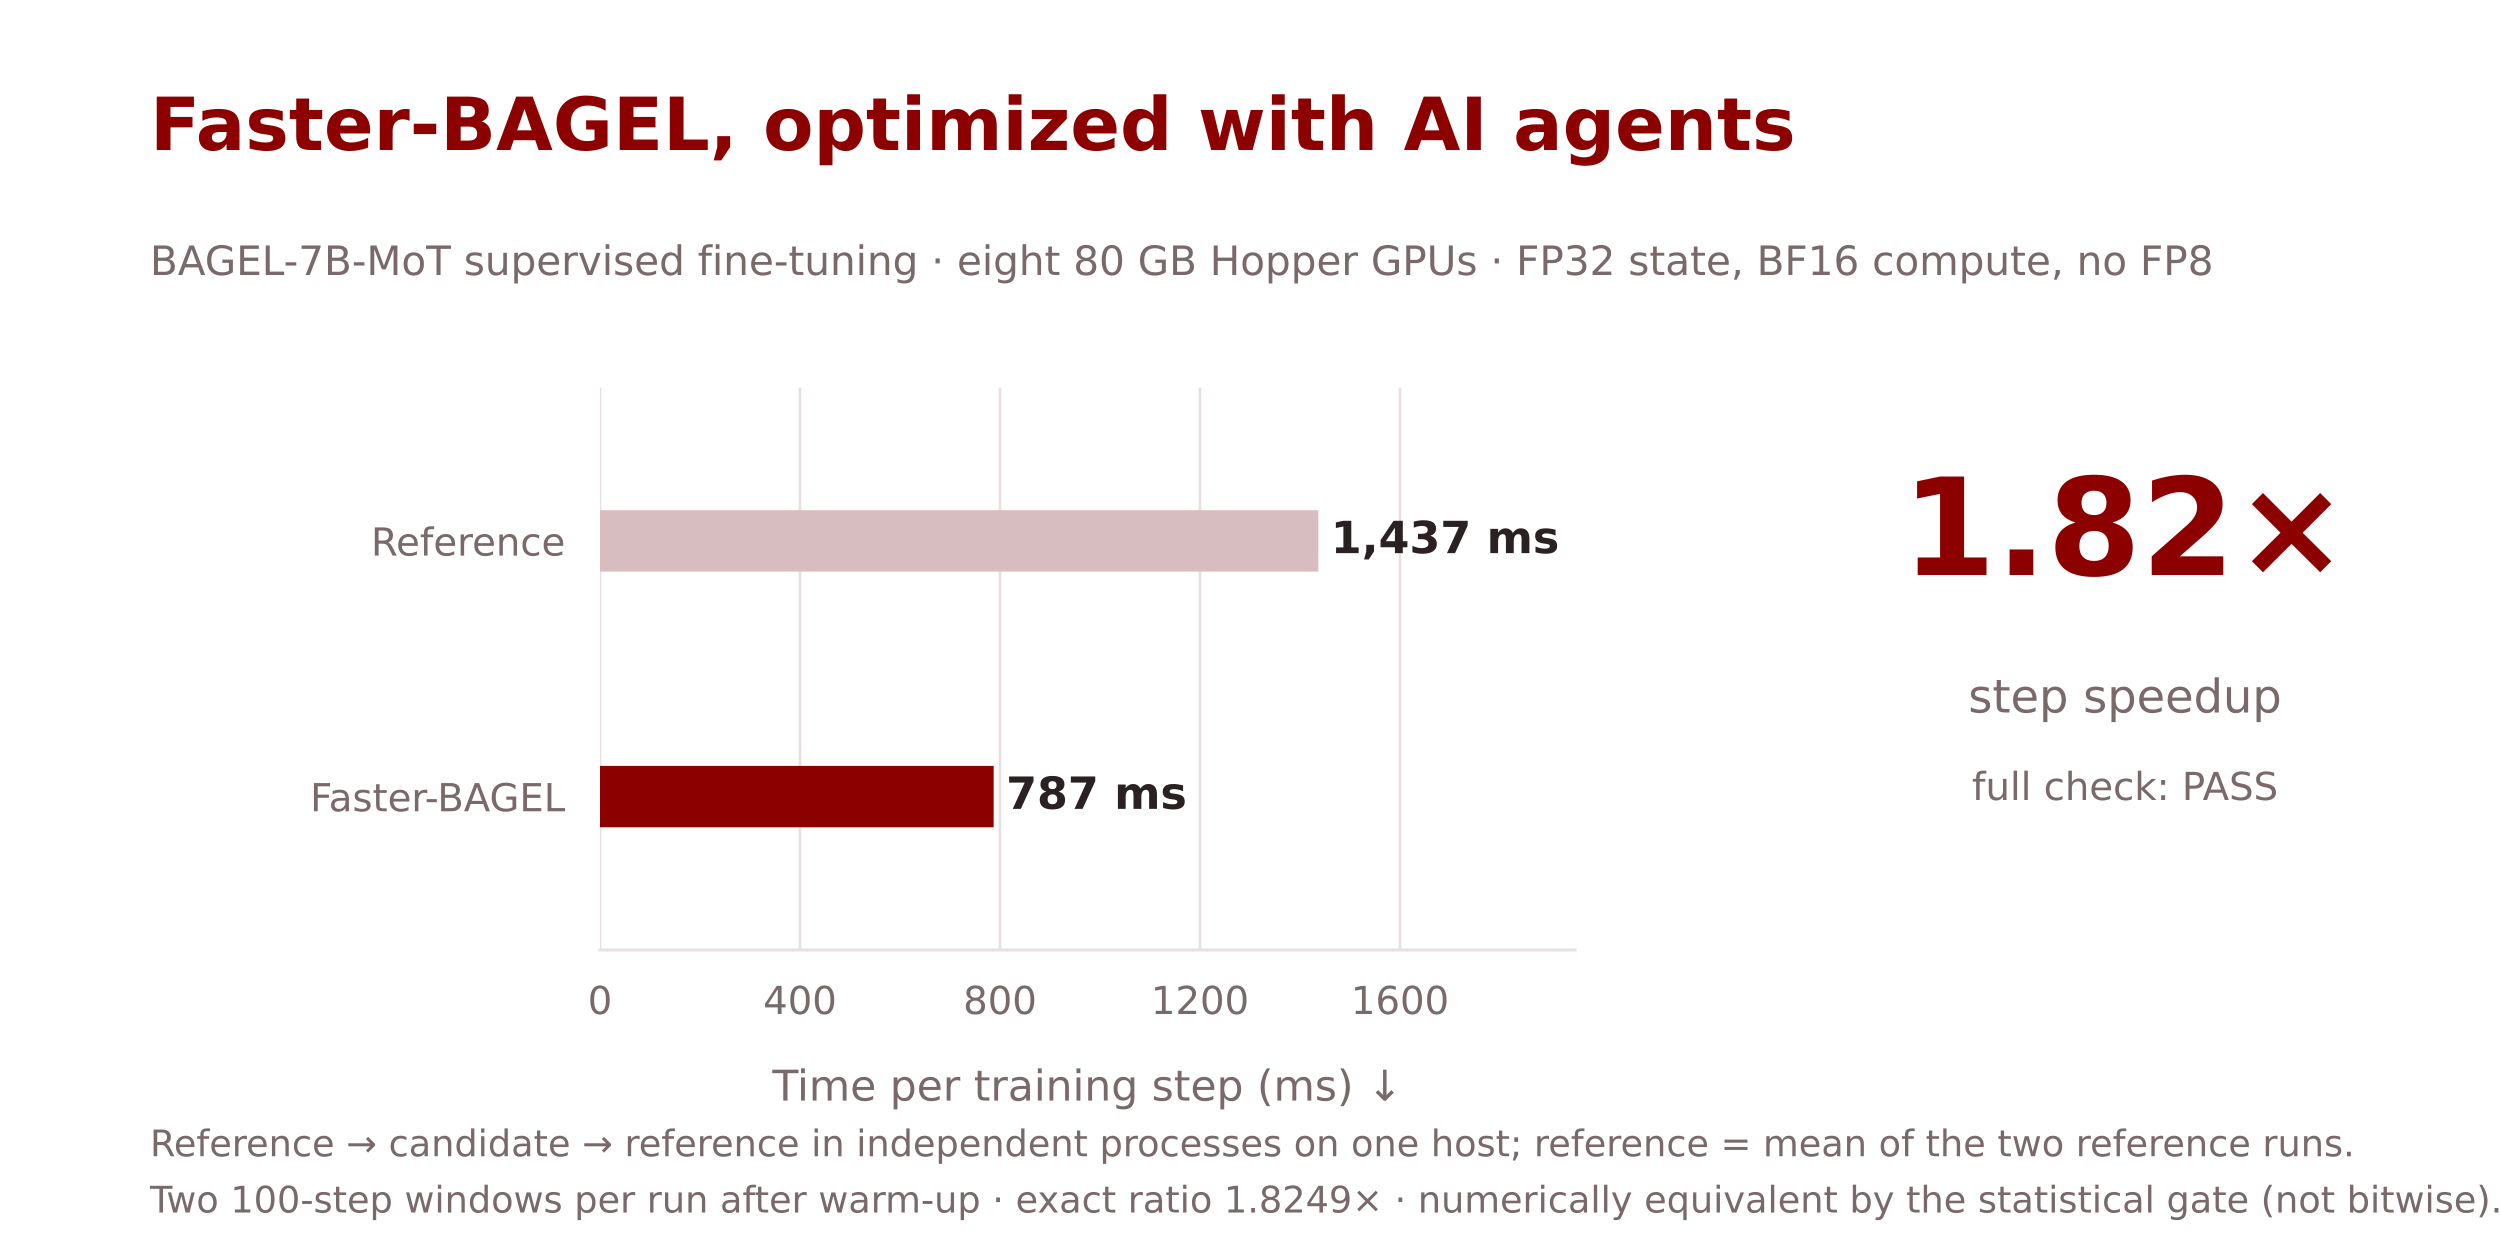
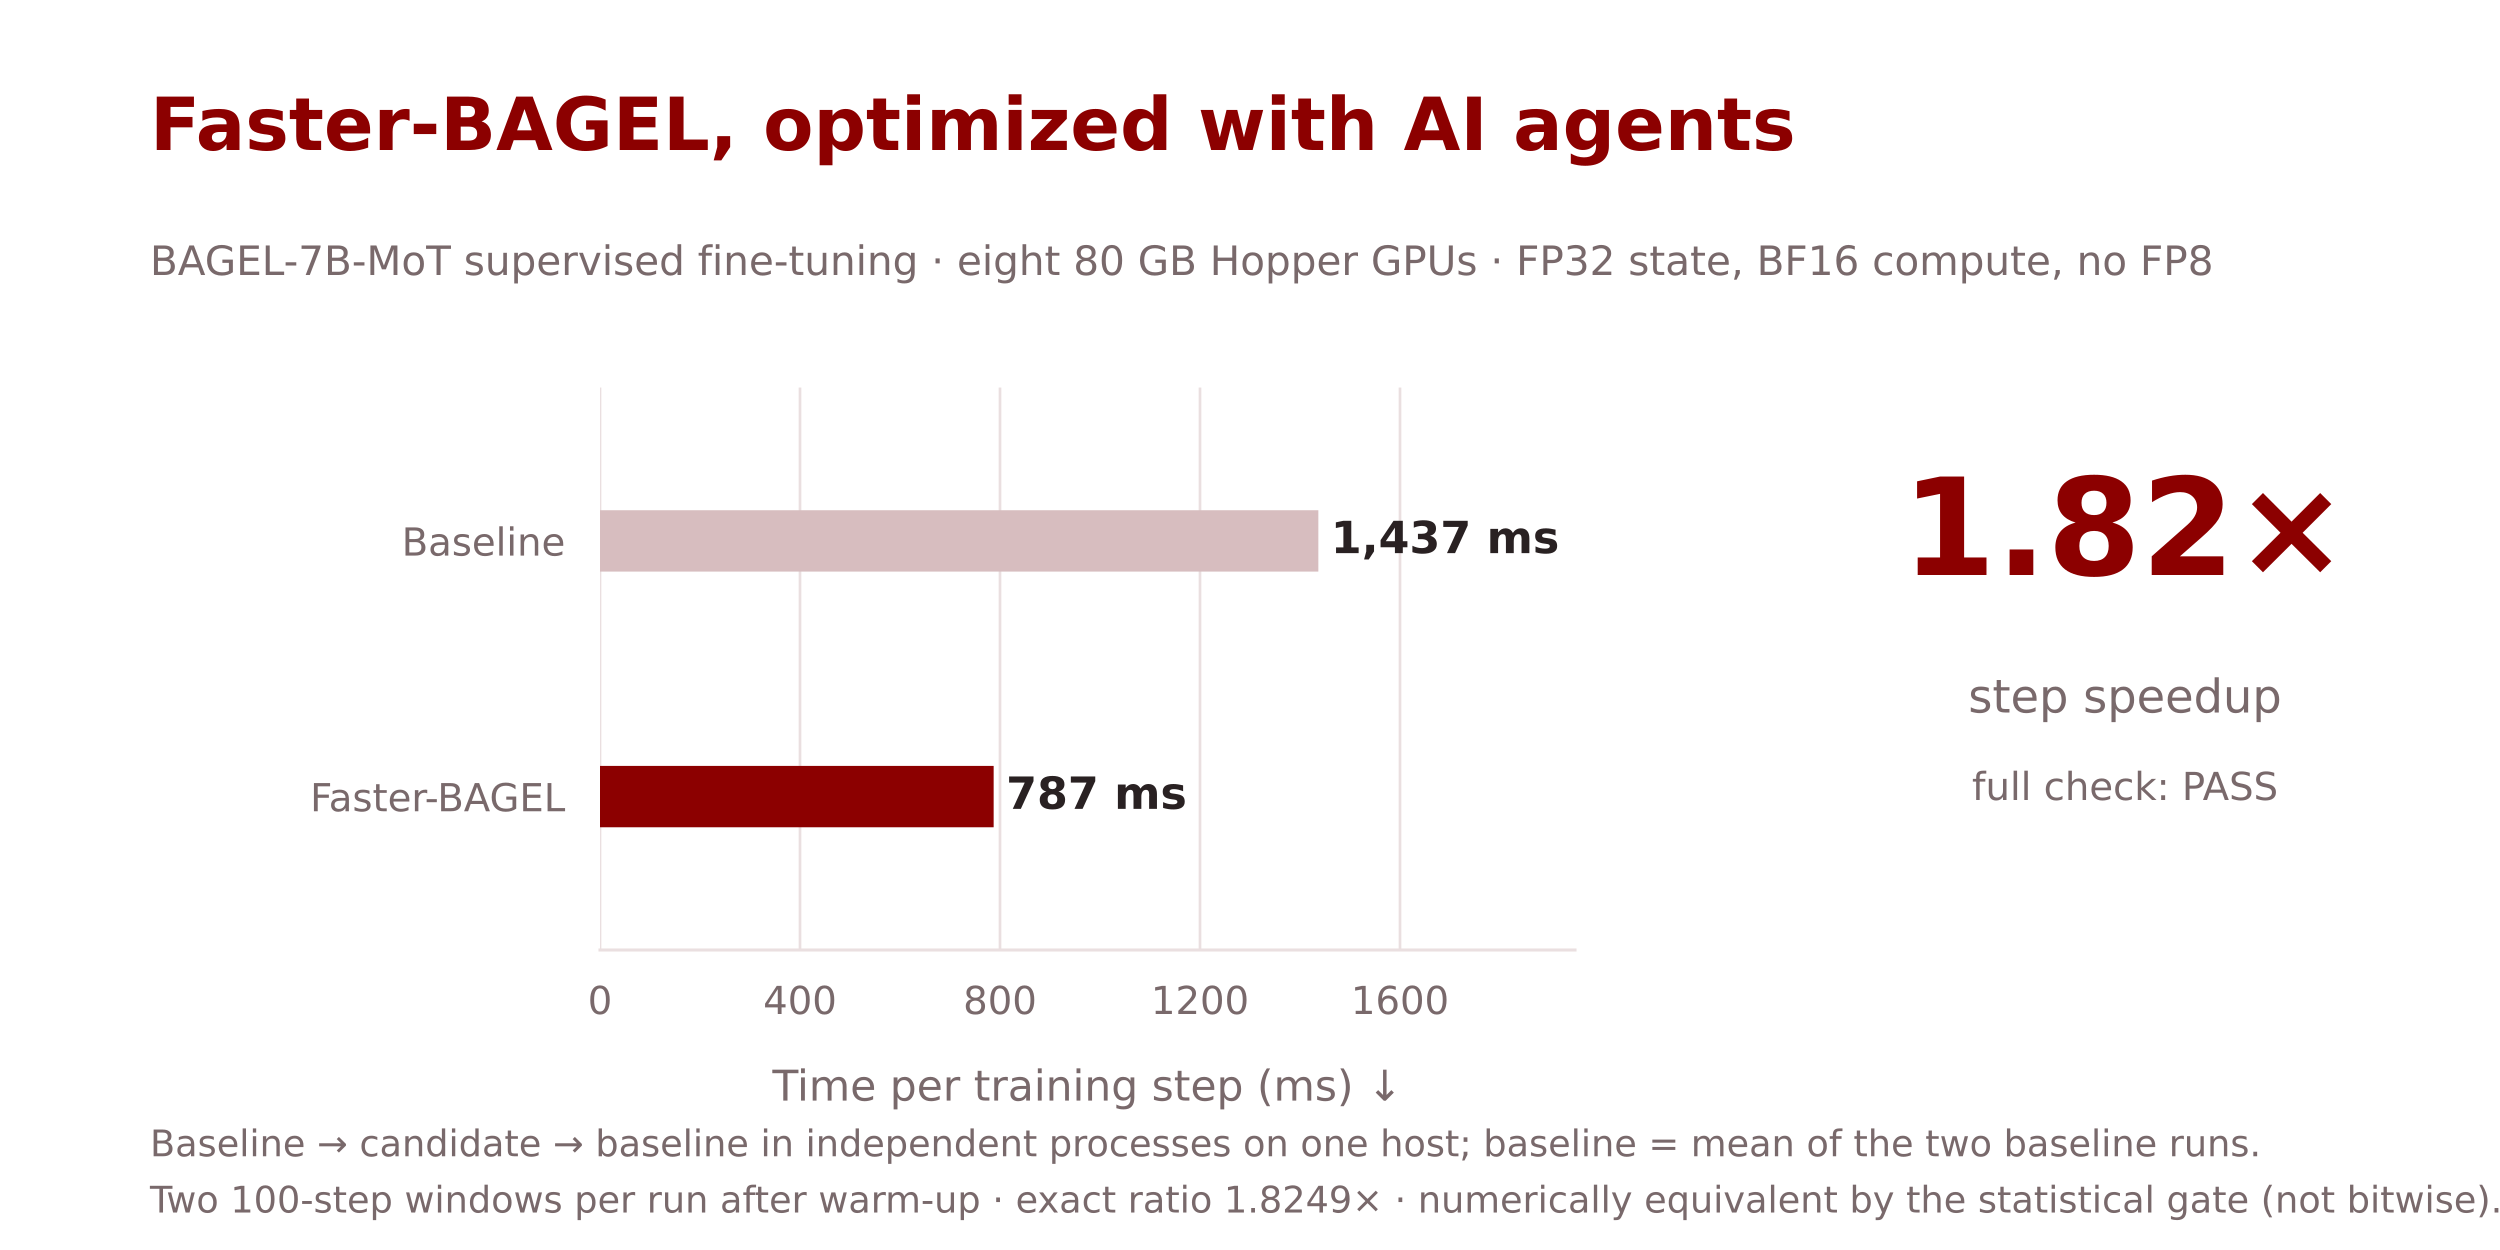
<svg xmlns="http://www.w3.org/2000/svg" width="648pt" height="324pt" viewBox="0 0 648 324" version="1.1">
  <defs>
    <style type="text/css">*{stroke-linejoin: round; stroke-linecap: butt}</style>
  </defs>
  <g id="figure_1">
    <g id="patch_1">
      <path d="M 0 324 L 648 324 L 648 0 L 0 0 z " style="fill: #ffffff" />
    </g>
    <g id="axes_1">
      <g id="patch_2">
        <path d="M 155.52 246.24 L 408.24 246.24 L 408.24 100.44 L 155.52 100.44 z " style="fill: #ffffff" />
      </g>
      <g id="matplotlib.axis_1">
        <g id="xtick_1">
          <g id="line2d_1">
            <path d="M 155.52 246.24 L 155.52 100.44 " clip-path="url(#p9c805540e4)" style="fill: none; stroke: #eadfe0; stroke-width: 0.7; stroke-linecap: square" />
          </g>
          <g id="line2d_2" />
          <g id="text_1">
            <text style="fill: #79696b; font: 10px 'DejaVu Sans'; text-anchor: middle" x="155.52" y="262.838" transform="rotate(-0 155.52 262.8384)">0</text>
          </g>
        </g>
        <g id="xtick_2">
          <g id="line2d_3">
            <path d="M 207.36 246.24 L 207.36 100.44 " clip-path="url(#p9c805540e4)" style="fill: none; stroke: #eadfe0; stroke-width: 0.7; stroke-linecap: square" />
          </g>
          <g id="line2d_4" />
          <g id="text_2">
            <text style="fill: #79696b; font: 10px 'DejaVu Sans'; text-anchor: middle" x="207.36" y="262.838" transform="rotate(-0 207.36 262.8384)">400</text>
          </g>
        </g>
        <g id="xtick_3">
          <g id="line2d_5">
            <path d="M 259.2 246.24 L 259.2 100.44 " clip-path="url(#p9c805540e4)" style="fill: none; stroke: #eadfe0; stroke-width: 0.7; stroke-linecap: square" />
          </g>
          <g id="line2d_6" />
          <g id="text_3">
            <text style="fill: #79696b; font: 10px 'DejaVu Sans'; text-anchor: middle" x="259.2" y="262.838" transform="rotate(-0 259.2 262.8384)">800</text>
          </g>
        </g>
        <g id="xtick_4">
          <g id="line2d_7">
            <path d="M 311.04 246.24 L 311.04 100.44 " clip-path="url(#p9c805540e4)" style="fill: none; stroke: #eadfe0; stroke-width: 0.7; stroke-linecap: square" />
          </g>
          <g id="line2d_8" />
          <g id="text_4">
            <text style="fill: #79696b; font: 10px 'DejaVu Sans'; text-anchor: middle" x="311.04" y="262.838" transform="rotate(-0 311.04 262.8384)">1200</text>
          </g>
        </g>
        <g id="xtick_5">
          <g id="line2d_9">
            <path d="M 362.88 246.24 L 362.88 100.44 " clip-path="url(#p9c805540e4)" style="fill: none; stroke: #eadfe0; stroke-width: 0.7; stroke-linecap: square" />
          </g>
          <g id="line2d_10" />
          <g id="text_5">
            <text style="fill: #79696b; font: 10px 'DejaVu Sans'; text-anchor: middle" x="362.88" y="262.838" transform="rotate(-0 362.88 262.8384)">1600</text>
          </g>
        </g>
        <g id="text_6">
          <text style="fill: #79696b; font: 11px 'DejaVu Sans'; text-anchor: middle" x="281.88" y="285.276" transform="rotate(-0 281.88 285.2764)">Time per training step (ms) ↓</text>
        </g>
      </g>
      <g id="matplotlib.axis_2">
        <g id="ytick_1">
          <g id="line2d_11" />
          <g id="text_7">
-             <text style="fill: #79696b; font: 10px 'DejaVu Sans'; text-anchor: end" x="146.52" y="144.003" transform="rotate(-0 146.52 144.0029)">Reference</text>
+             <text style="fill: #79696b; font: 10px 'DejaVu Sans'; text-anchor: end" x="146.52" y="144.003" transform="rotate(-0 146.52 144.0029)">Baseline</text>
          </g>
        </g>
        <g id="ytick_2">
          <g id="line2d_12" />
          <g id="text_8">
            <text style="fill: #79696b; font: 10px 'DejaVu Sans'; text-anchor: end" x="146.52" y="210.276" transform="rotate(-0 146.52 210.2756)">Faster-BAGEL</text>
          </g>
        </g>
      </g>
      <g id="patch_3">
        <path d="M 155.52 246.24 L 408.24 246.24 " style="fill: none; stroke: #eadfe0; stroke-width: 0.8; stroke-linejoin: miter; stroke-linecap: square" />
      </g>
      <g id="patch_4">
        <path d="M 155.52 148.156 L 341.716 148.156 L 341.716 132.251 L 155.52 132.251 z " clip-path="url(#p9c805540e4)" style="fill: #d7bdbf" />
      </g>
      <g id="patch_5">
        <path d="M 155.52 214.429 L 257.554 214.429 L 257.554 198.524 L 155.52 198.524 z " clip-path="url(#p9c805540e4)" style="fill: #8c0000" />
      </g>
      <g id="text_9">
        <text style="fill: #292122; font: 700 11.5px 'DejaVu Sans'; text-anchor: start" x="344.956" y="143.377" transform="rotate(-0 344.9563 143.3769)">1,437 ms</text>
      </g>
      <g id="text_10">
        <text style="fill: #292122; font: 700 11.5px 'DejaVu Sans'; text-anchor: start" x="260.794" y="209.65" transform="rotate(-0 260.7941 209.6496)">787 ms</text>
      </g>
    </g>
    <g id="text_11">
      <text style="fill: #8c0000; font: 700 19px 'DejaVu Sans'; text-anchor: start" x="38.88" y="38.88" transform="rotate(-0 38.88 38.88)">Faster-BAGEL, optimized with AI agents</text>
    </g>
    <g id="text_12">
      <text style="fill: #79696b; font: 10.5px 'DejaVu Sans'; text-anchor: start" x="38.88" y="71.28" transform="rotate(-0 38.88 71.28)">BAGEL-7B-MoT supervised fine-tuning · eight 80 GB Hopper GPUs · FP32 state, BF16 compute, no FP8</text>
    </g>
    <g id="text_13">
      <text style="fill: #8c0000; font: 700 35px 'DejaVu Sans'; text-anchor: middle" x="550.8" y="149.04" transform="rotate(-0 550.8 149.04)">1.82×</text>
    </g>
    <g id="text_14">
      <text style="fill: #79696b; font: 12px 'DejaVu Sans'; text-anchor: middle" x="550.8" y="184.68" transform="rotate(-0 550.8 184.68)">step speedup</text>
    </g>
    <g id="text_15">
      <text style="fill: #79696b; font: 10px 'DejaVu Sans'; text-anchor: middle" x="550.8" y="207.36" transform="rotate(-0 550.8 207.36)">full check: PASS</text>
    </g>
    <g id="text_16">
-       <text style="fill: #79696b; font: 9.5px 'DejaVu Sans'; text-anchor: start" x="38.88" y="299.7" transform="rotate(-0 38.88 299.7)">Reference → candidate → reference in independent processes on one host; reference = mean of the two reference runs.</text>
+       <text style="fill: #79696b; font: 9.5px 'DejaVu Sans'; text-anchor: start" x="38.88" y="299.7" transform="rotate(-0 38.88 299.7)">Baseline → candidate → baseline in independent processes on one host; baseline = mean of the two baseline runs.</text>
    </g>
    <g id="text_17">
      <text style="fill: #79696b; font: 9.5px 'DejaVu Sans'; text-anchor: start" x="38.88" y="314.28" transform="rotate(-0 38.88 314.28)">Two 100-step windows per run after warm-up · exact ratio 1.8249× · numerically equivalent by the statistical gate (not bitwise).</text>
    </g>
  </g>
  <defs>
    <clipPath id="p9c805540e4">
      <rect x="155.52" y="100.44" width="252.72" height="145.8" />
    </clipPath>
  </defs>
</svg>
